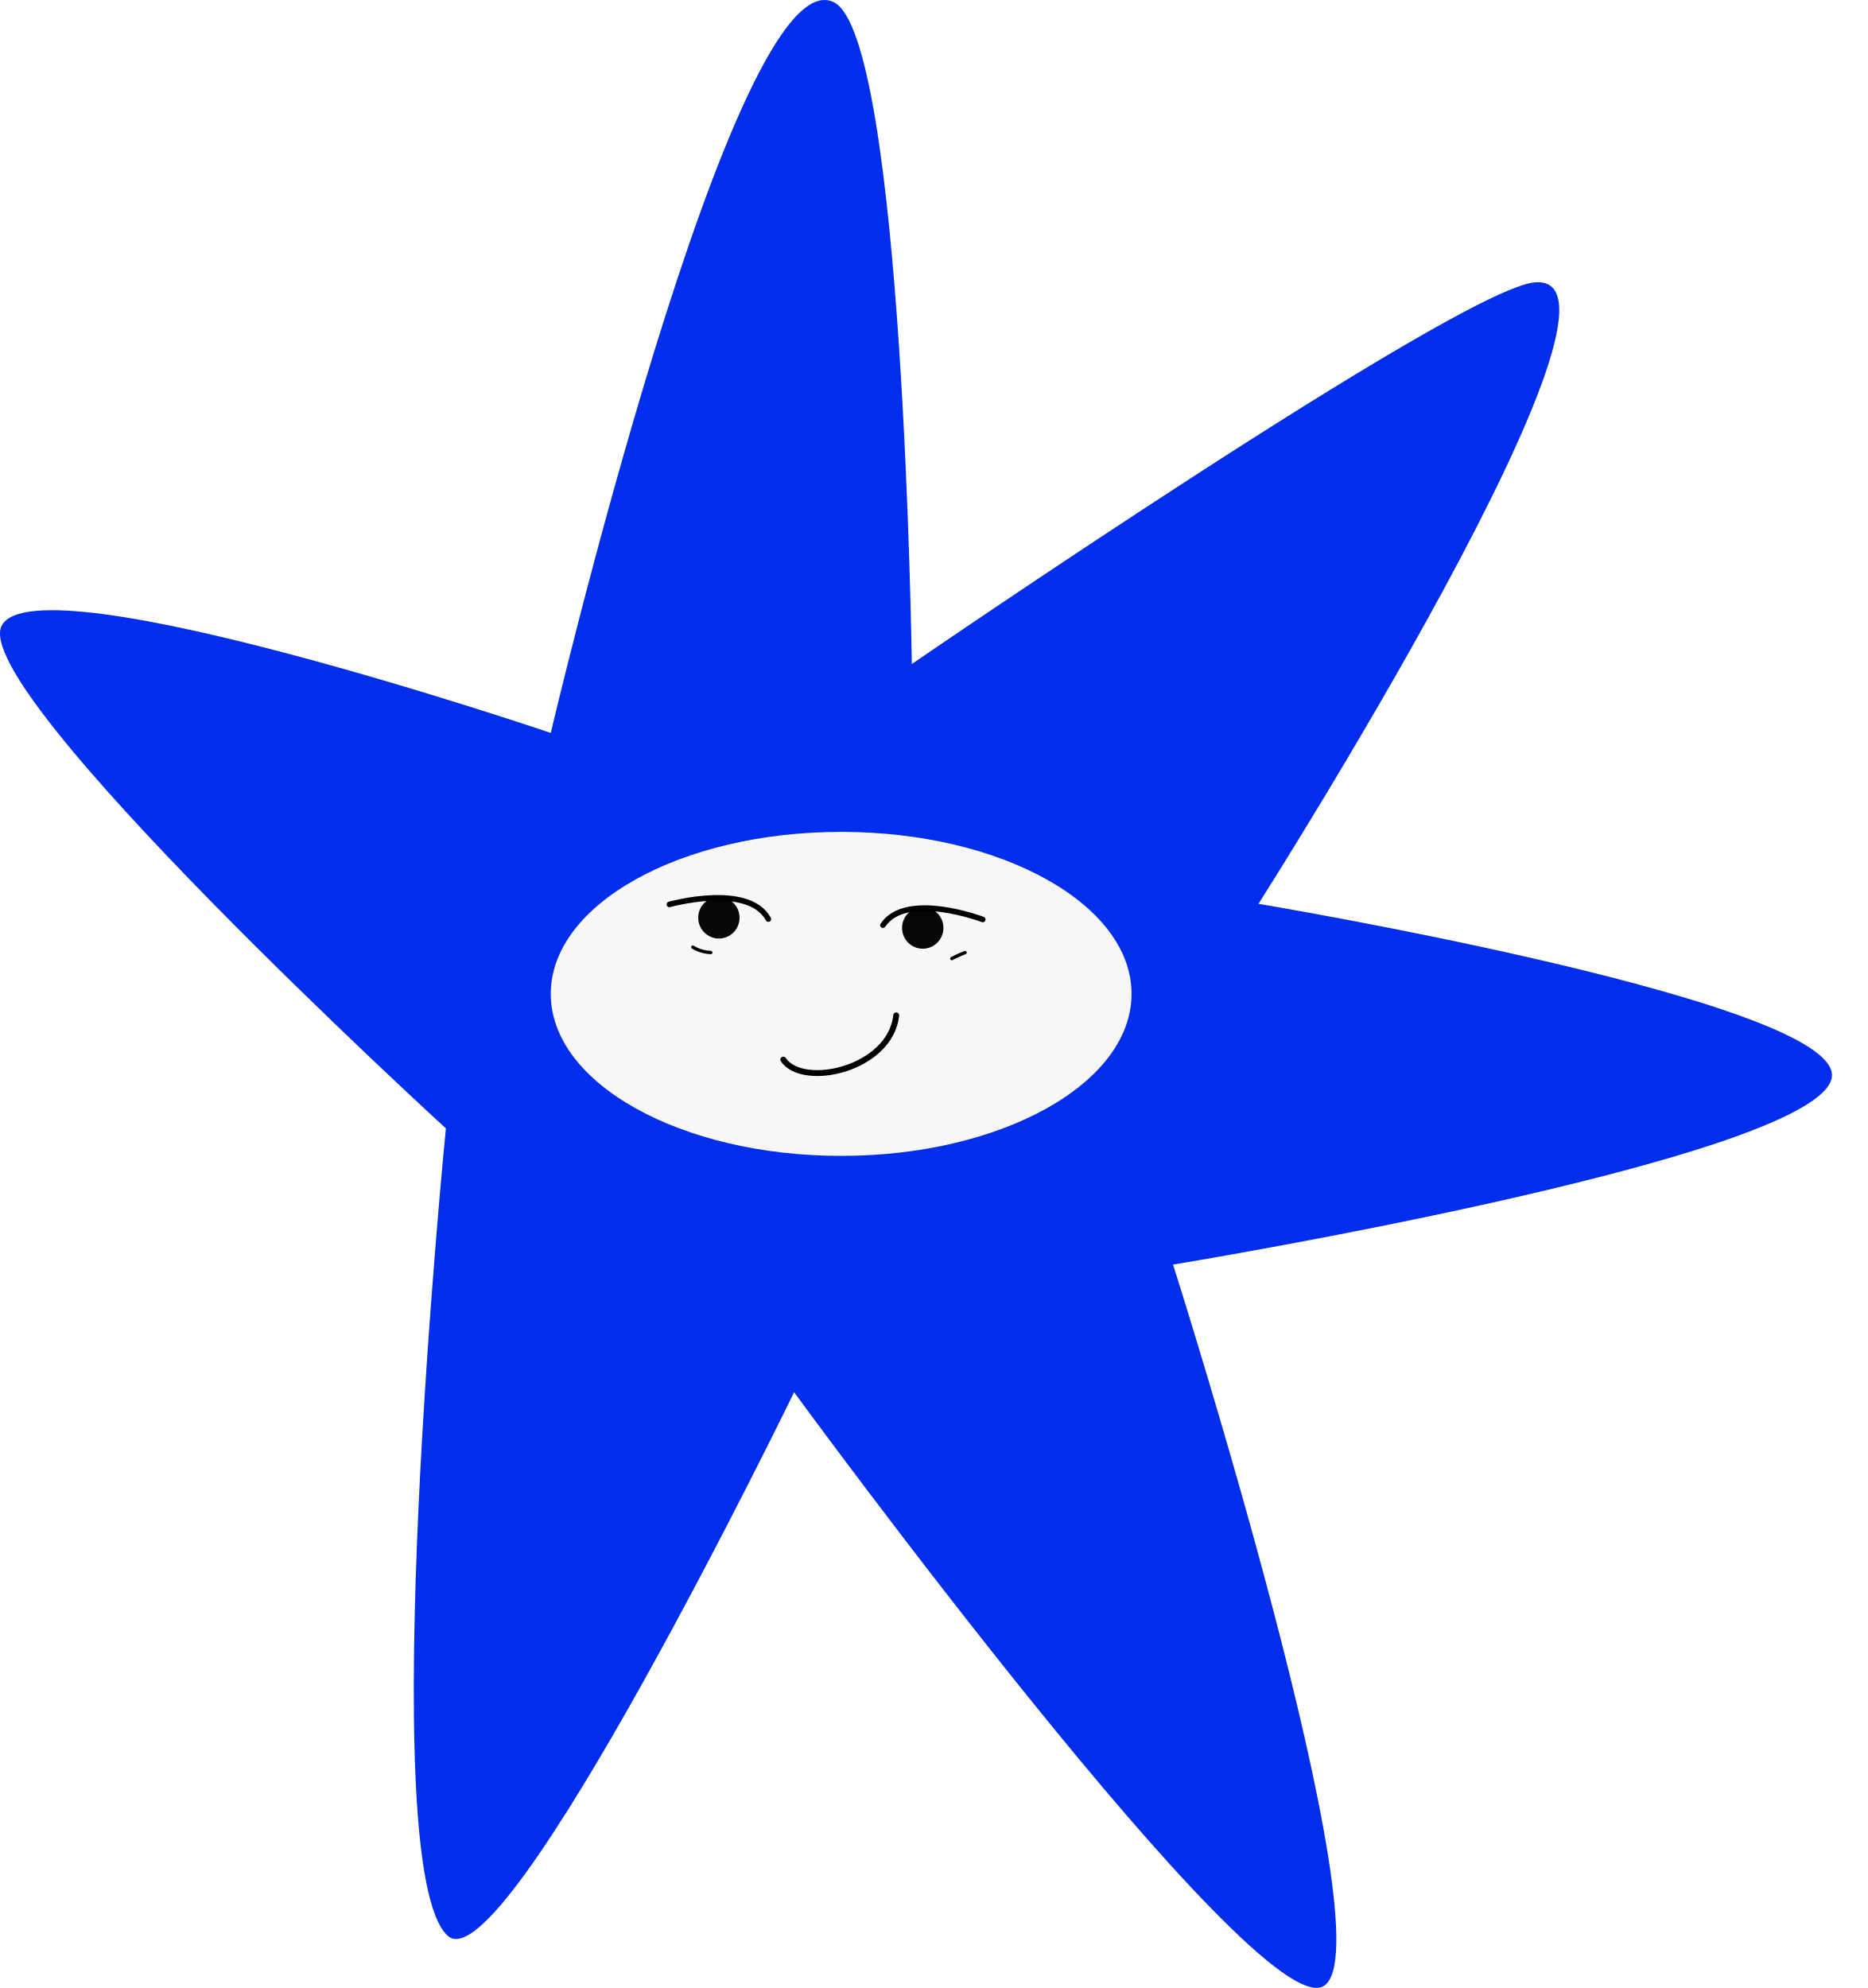
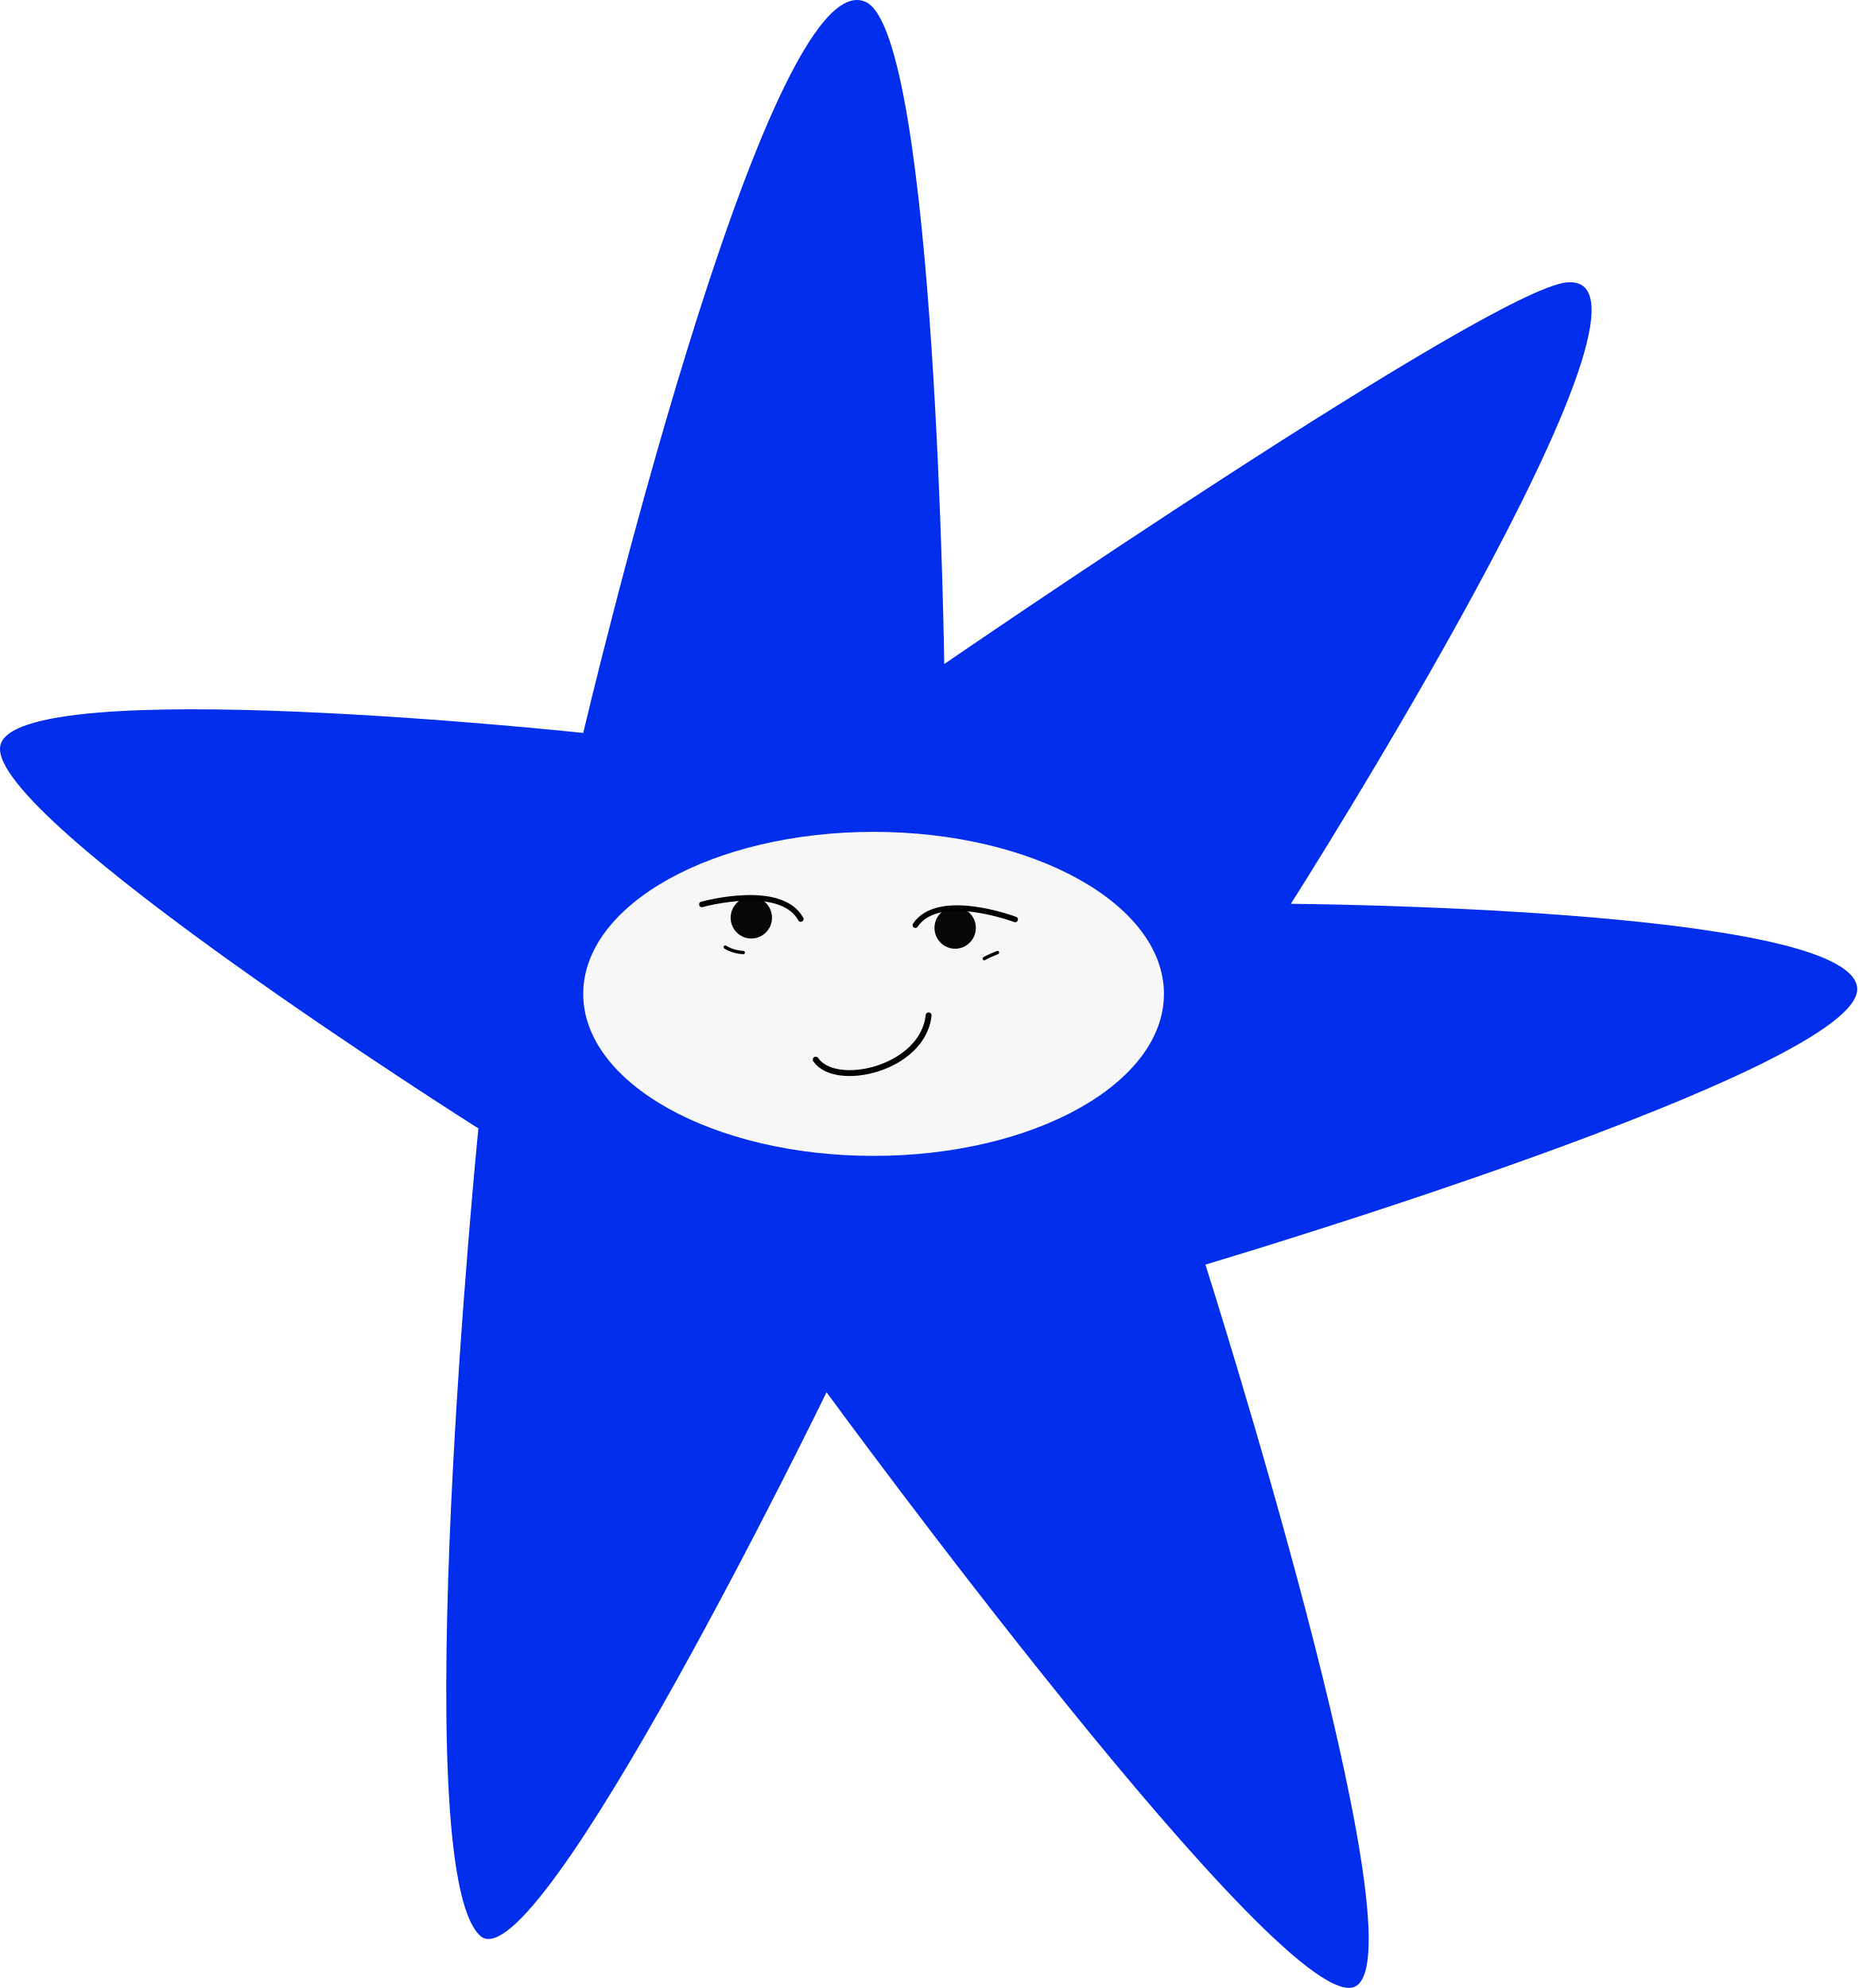
- <svg xmlns="http://www.w3.org/2000/svg" width="927px" height="987px" viewBox="0 0 927 987" version="1.1" xml:space="preserve" style="fill-rule:evenodd;clip-rule:evenodd;stroke-linecap:round;stroke-linejoin:round;stroke-miterlimit:1.5;">
-   <path d="M413.796,1.01c34.778,16.319 38.881,328.67 38.881,328.67c0,0 270.825,-185.859 309.113,-189.473c63.134,-5.959 -137.004,308.525 -137.004,308.525c0,0 296.948,49.614 284.331,87.5c-13.393,40.216 -326.753,91.612 -326.753,91.612c0,0 108.002,339.01 74.697,358.239c-33.306,19.229 -262.818,-294.865 -262.818,-294.865c0,0 -143.787,295.924 -172.024,269.815c-37.283,-34.474 -0.853,-400.799 -0.853,-400.799c0,0 -238.334,-218.091 -220.402,-249.846c18.522,-32.801 272.465,53.5 272.465,53.5c0,0 90.806,-386.135 140.368,-362.879Z" style="fill:#012ded;" />
+ <svg xmlns="http://www.w3.org/2000/svg" width="923px" height="987px" version="1.1" xml:space="preserve" style="fill-rule:evenodd;clip-rule:evenodd;stroke-linecap:round;stroke-linejoin:round;stroke-miterlimit:1.5;">
+   <path d="M429.955,1.01c34.778,16.319 38.881,328.67 38.881,328.67c0,0 270.825,-185.859 309.113,-189.473c63.134,-5.959 -137.004,308.525 -137.004,308.525c0,0 276.629,1.828 281.173,41.5c4.607,40.216 -323.595,137.612 -323.595,137.612c0,0 108.002,339.01 74.697,358.239c-33.306,19.229 -262.818,-294.865 -262.818,-294.865c0,0 -143.787,295.924 -172.024,269.815c-37.283,-34.474 -0.853,-400.799 -0.853,-400.799c0,0 -243.766,-153.937 -237.402,-189.846c6.522,-36.801 289.465,-6.5 289.465,-6.5c0,0 90.806,-386.135 140.368,-362.879Z" style="fill:#012ded;" />
  <g>
-     <ellipse cx="417.597" cy="493.44" rx="144.169" ry="80.434" style="fill:#f7f7f7;" />
-     <path d="M388.872,526.086c9.771,14.45 53.191,4.718 56.051,-21.969" style="fill:none;stroke:#000;stroke-width:2.92px;" />
-     <path d="M343.95,470.219c0,0 3.578,2.471 8.927,2.696" style="fill:none;stroke:#000;stroke-width:1.66px;" />
-     <path d="M472.55,475.937c0,0 1.592,-1.02 6.562,-3.022" style="fill:none;stroke:#000;stroke-width:1.66px;" />
-     <ellipse cx="356.894" cy="455.626" rx="10.266" ry="10.335" style="fill:#070707;" />
-     <ellipse cx="458.106" cy="460.685" rx="10.266" ry="10.335" style="fill:#070707;" />
-     <path d="M332.345,449.024c0,0 39.135,-10.955 49.098,7.265" style="fill:none;stroke:#000;stroke-width:2.76px;" />
-     <path d="M487.893,456.5c0,0 -38.009,-14.423 -49.546,2.83" style="fill:none;stroke:#000;stroke-width:2.76px;" />
+     <ellipse cx="433.756" cy="493.44" rx="144.169" ry="80.434" style="fill:#f7f7f7;" />
+     <path d="M405.031,526.086c9.771,14.45 53.191,4.718 56.051,-21.969" style="fill:none;stroke:#000;stroke-width:2.92px;" />
+     <path d="M360.109,470.219c0,0 3.578,2.471 8.927,2.696" style="fill:none;stroke:#000;stroke-width:1.66px;" />
+     <path d="M488.709,475.937c0,0 1.592,-1.02 6.562,-3.022" style="fill:none;stroke:#000;stroke-width:1.66px;" />
+     <ellipse cx="373.053" cy="455.626" rx="10.266" ry="10.335" style="fill:#070707;" />
+     <ellipse cx="474.265" cy="460.685" rx="10.266" ry="10.335" style="fill:#070707;" />
+     <path d="M348.504,449.024c0,0 39.135,-10.955 49.098,7.265" style="fill:none;stroke:#000;stroke-width:2.76px;" />
+     <path d="M504.052,456.5c0,0 -38.009,-14.423 -49.546,2.83" style="fill:none;stroke:#000;stroke-width:2.76px;" />
  </g>
</svg>
